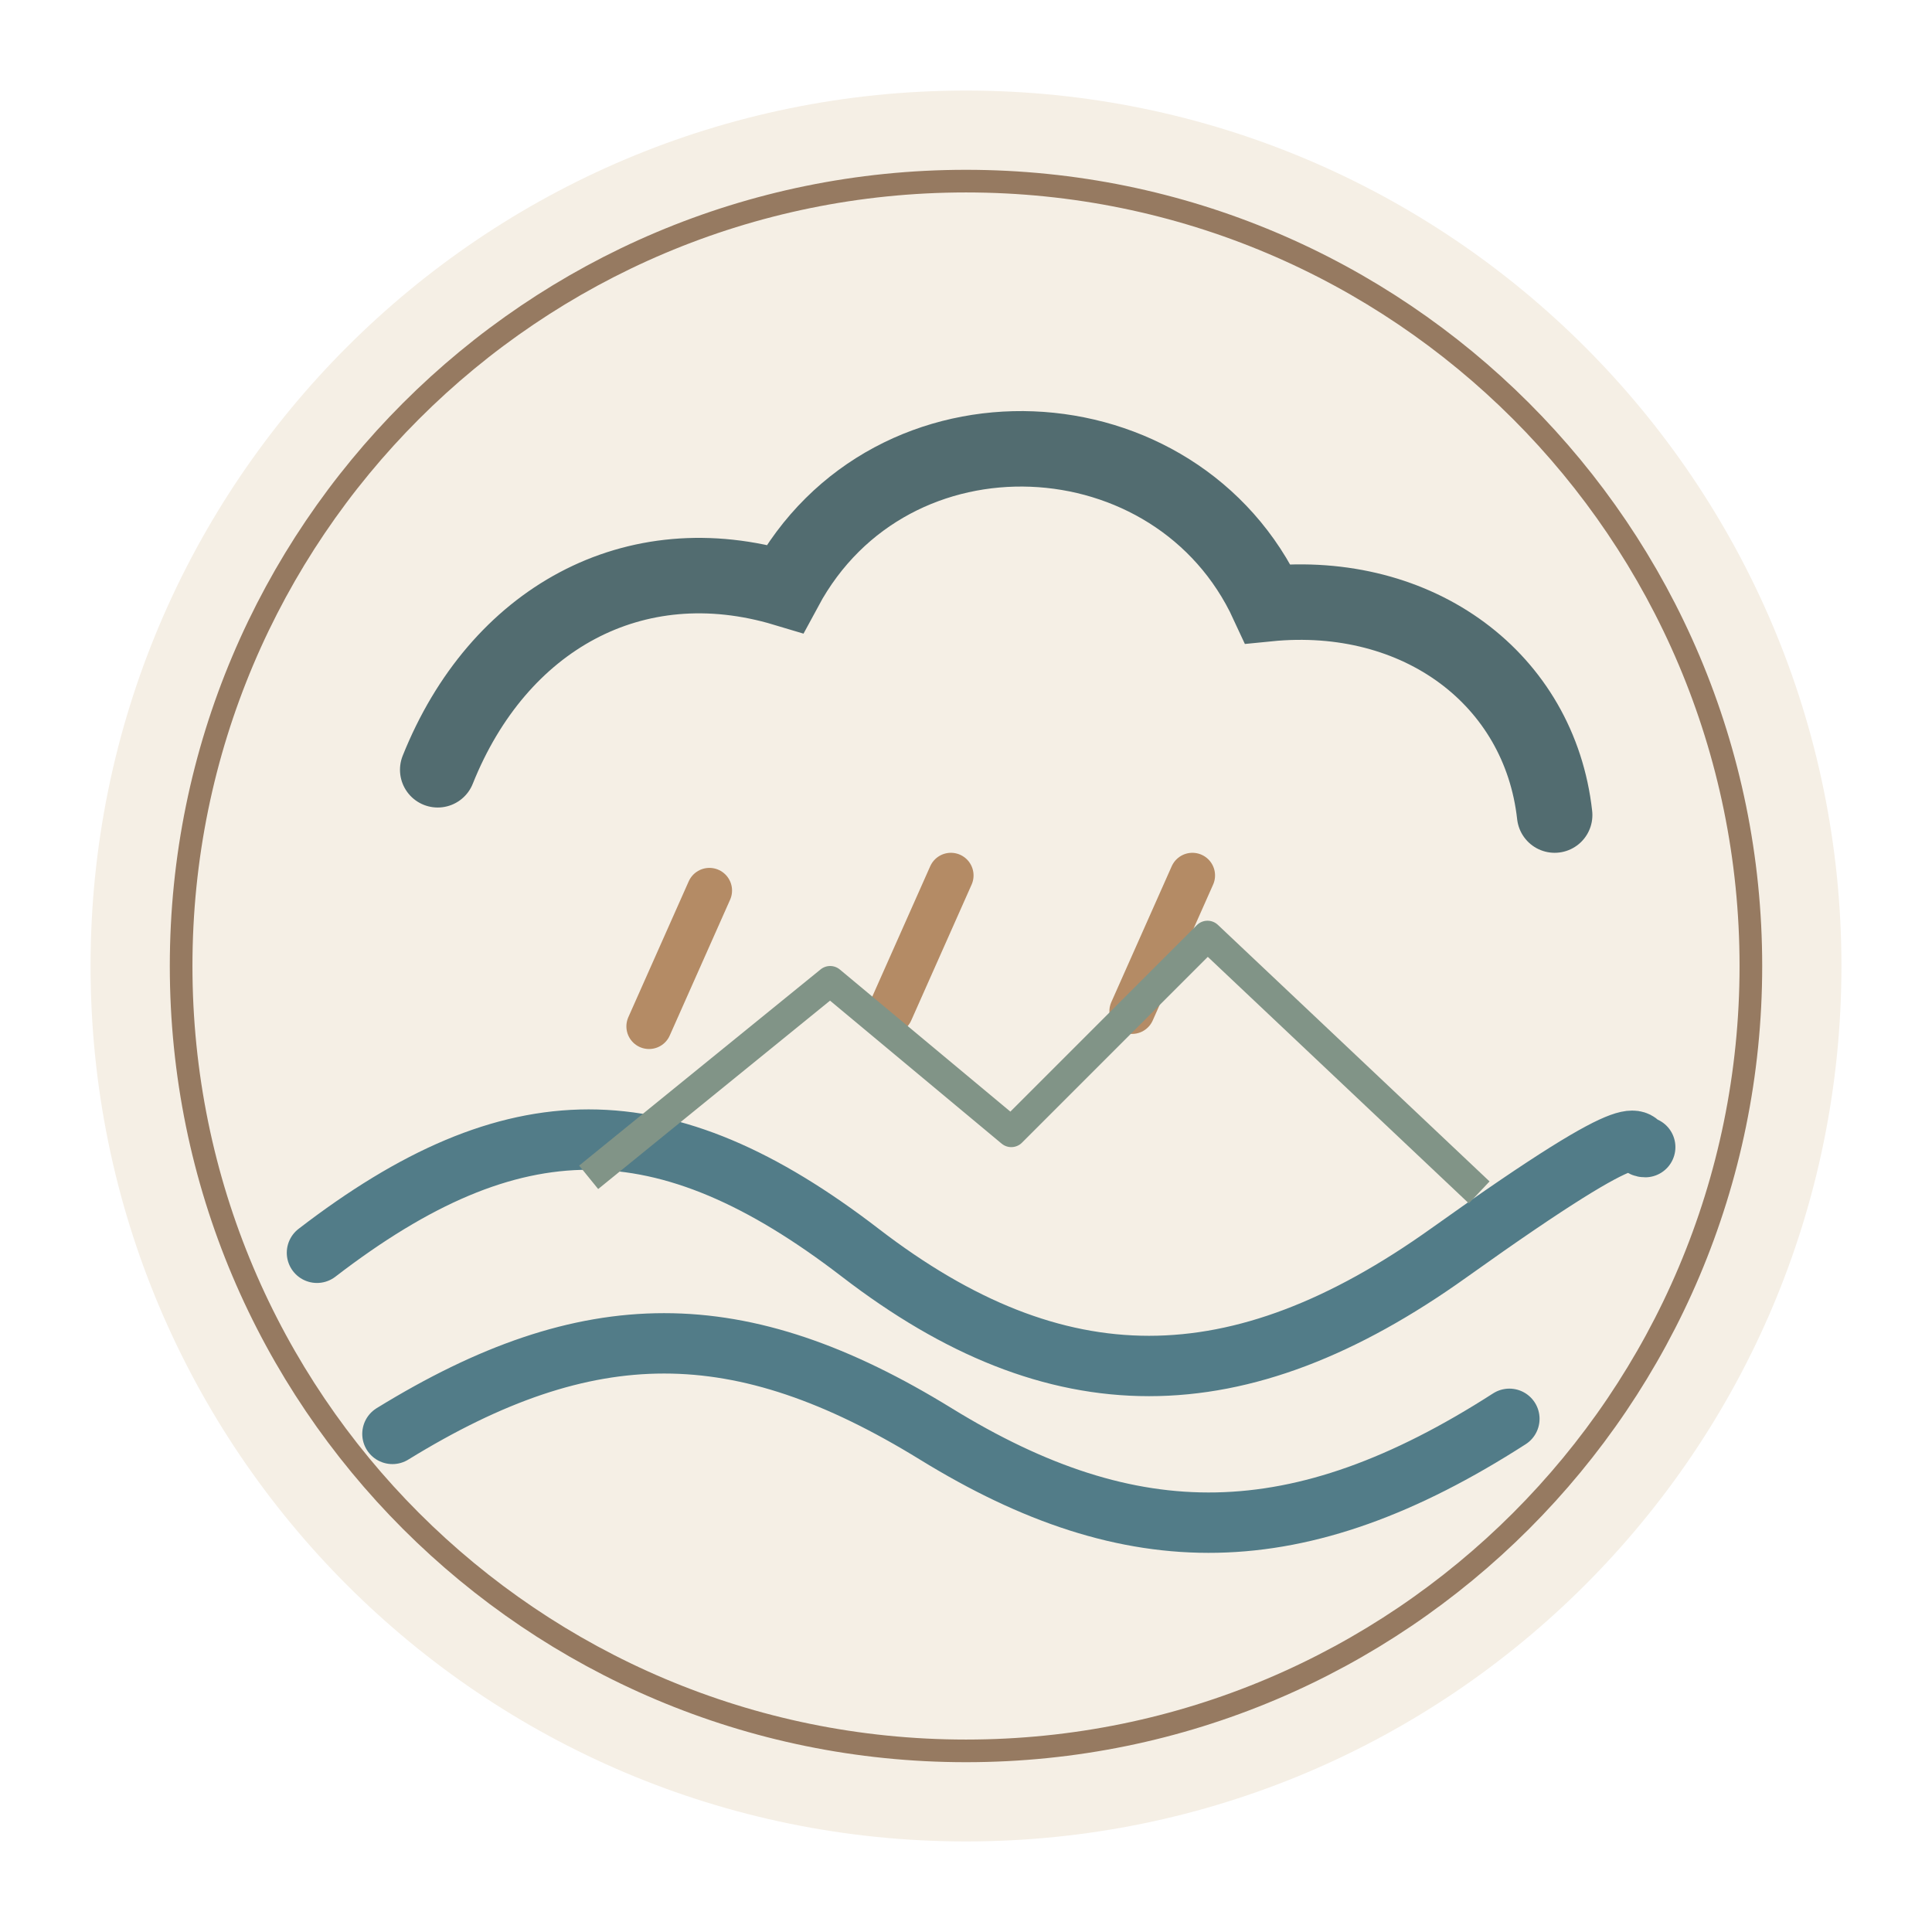
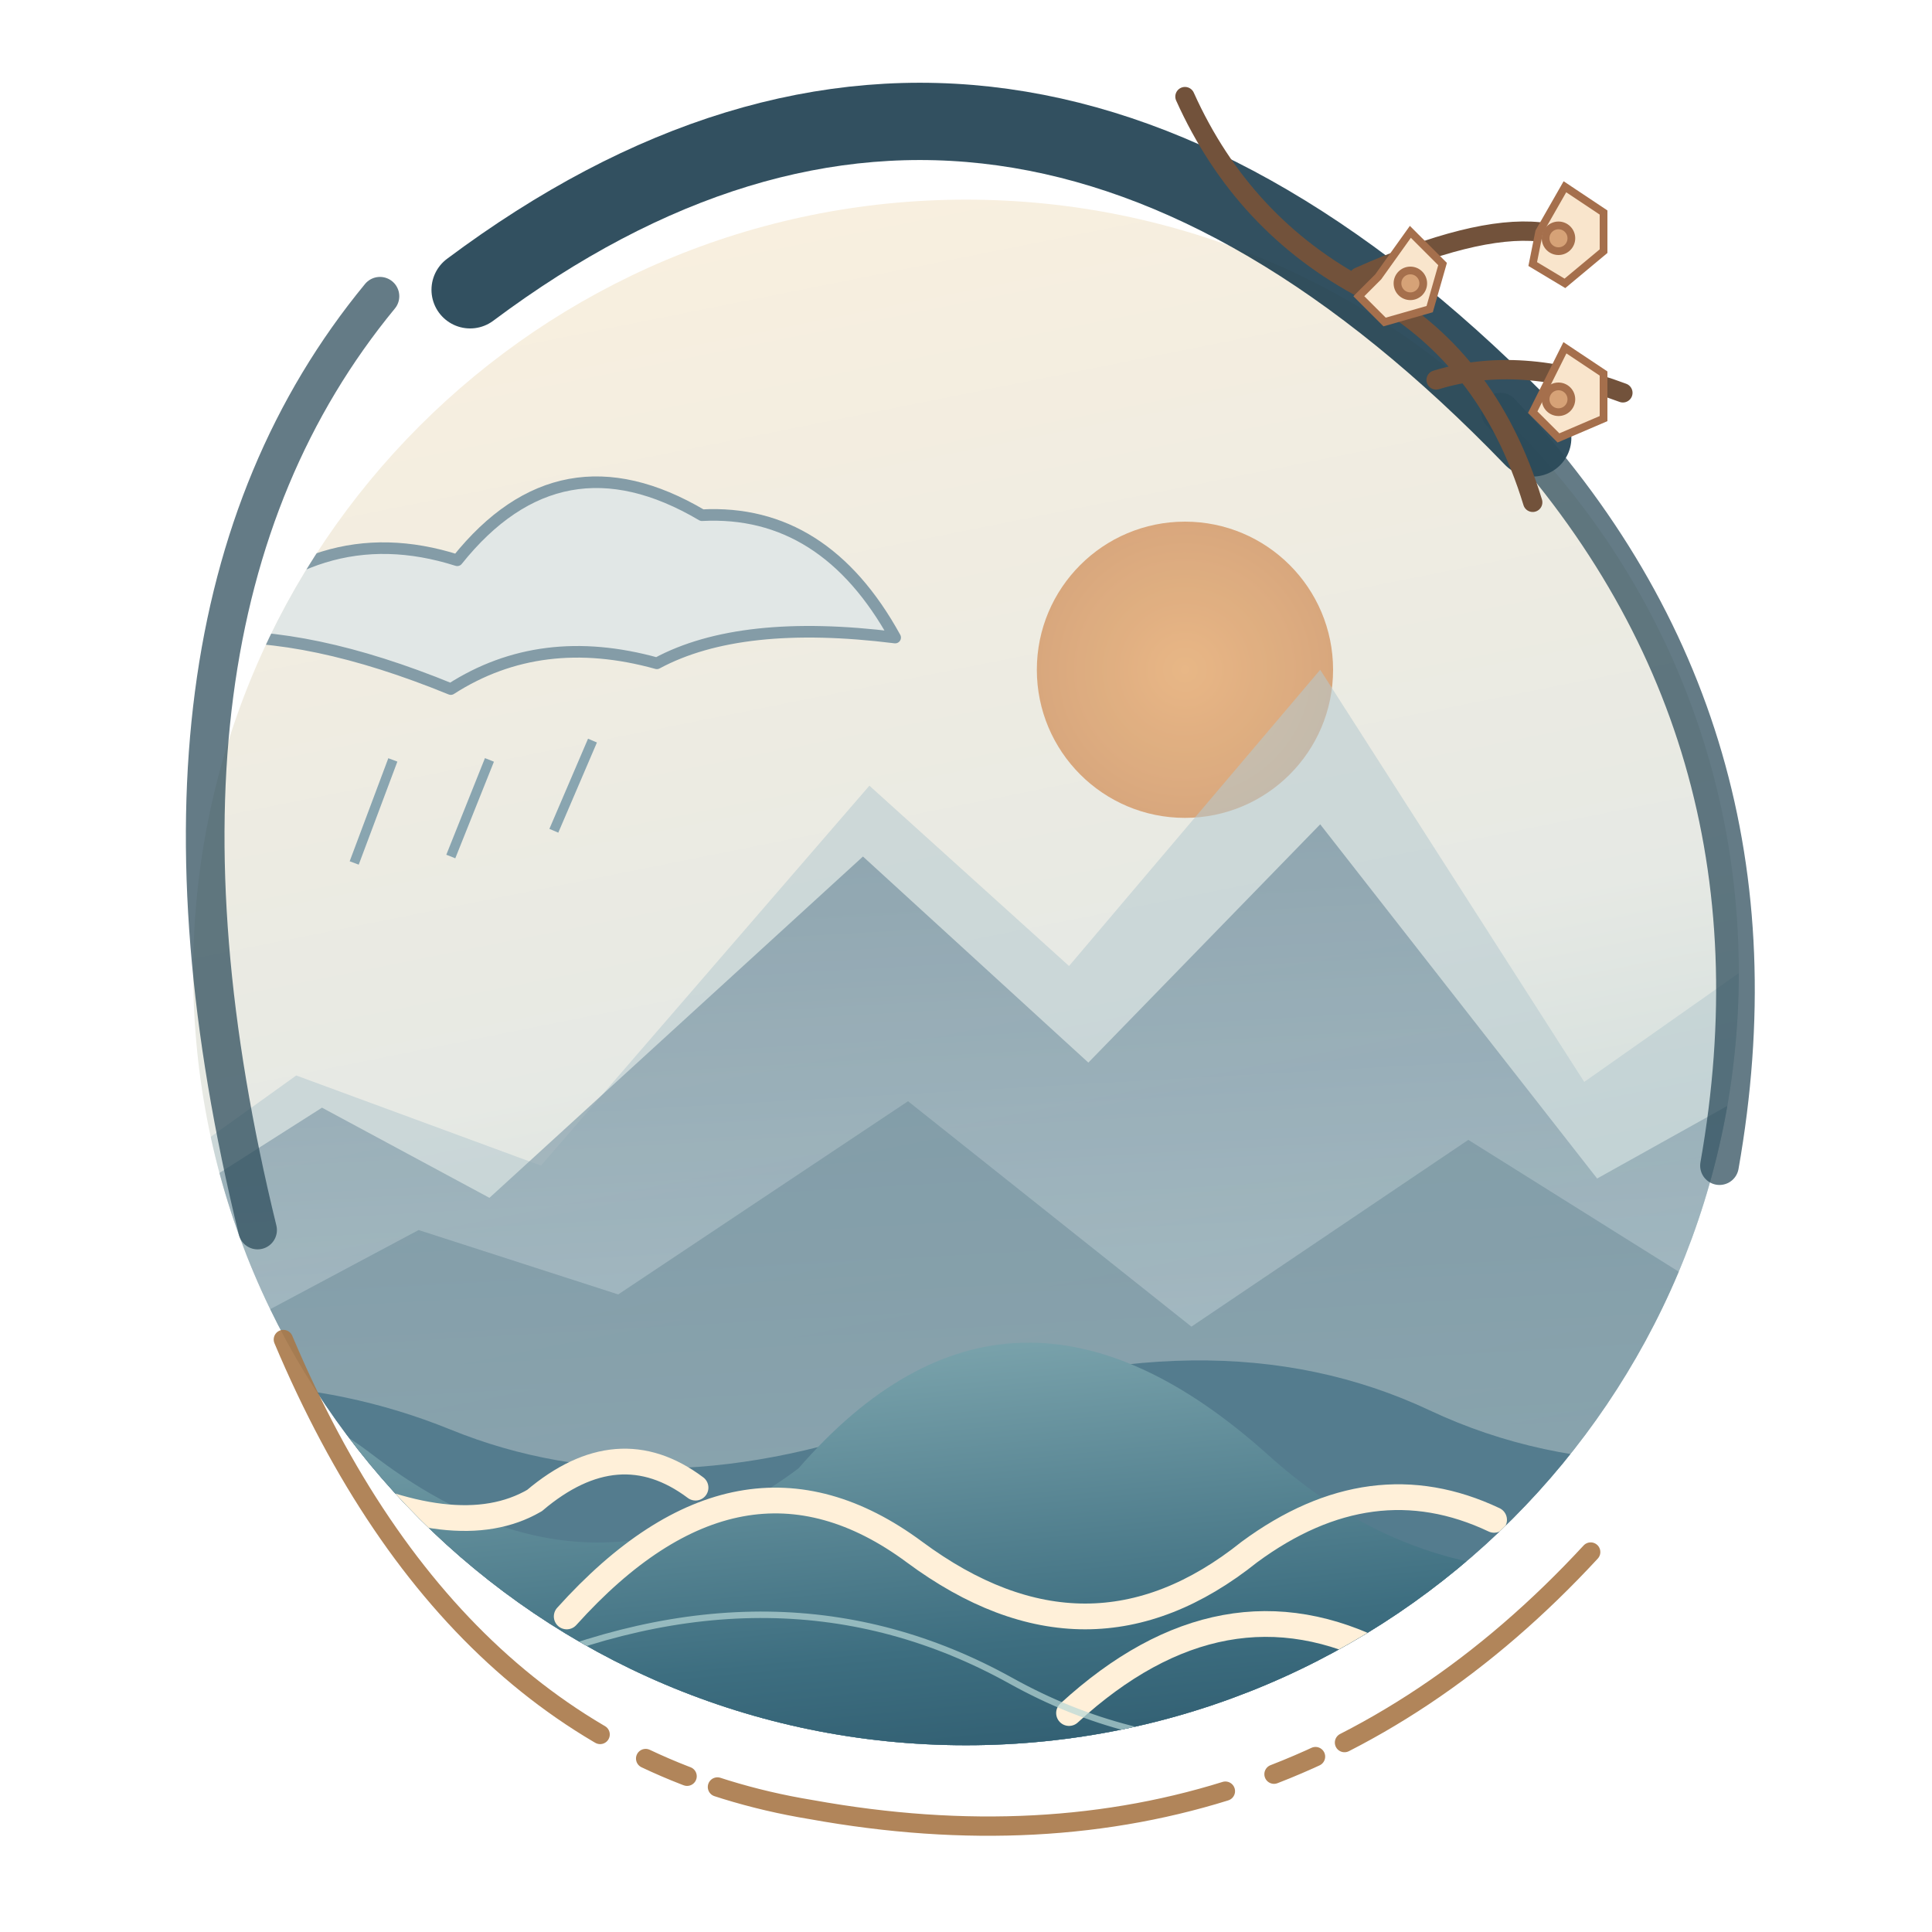
- <svg xmlns="http://www.w3.org/2000/svg" viewBox="0 0 128 128" role="img" aria-labelledby="title">
-   <circle cx="64" cy="64" r="58" fill="#f5efe5" />
-   <circle cx="64" cy="64" r="52" fill="none" stroke="#967a61" stroke-width="1.5" />
-   <path d="M29 51c4-10 13-15 23-12 7-13 26-12 32 1 10-1 18 5 19 14" fill="none" stroke="#526c70" stroke-width="5" stroke-linecap="round" />
-   <path d="m47 59-4 9m20-10-4 9m20-9-4 9" stroke="#b48b65" stroke-width="3" stroke-linecap="round" />
-   <path d="M21 83c13-10 23-10 36 0s25 10 39 0 12-7 13-7M26 95c13-8 23-8 36 0s24 8 38-1" fill="none" stroke="#527c88" stroke-width="4" stroke-linecap="round" />
-   <path d="M39 78 55 65l12 10 13-13 18 17" fill="none" stroke="#819487" stroke-width="2" stroke-linejoin="round" />
+ <svg xmlns="http://www.w3.org/2000/svg" viewBox="0 0 300 300" role="img" aria-labelledby="title desc">
+   <defs>
+     <linearGradient id="sea" x2=".25" y2="1">
+       <stop stop-color="#8db3b9" />
+       <stop offset=".5" stop-color="#3d6e80" />
+       <stop offset="1" stop-color="#163a50" />
+     </linearGradient>
+     <linearGradient id="sky" x2=".2" y2="1">
+       <stop stop-color="#fbf0de" />
+       <stop offset=".6" stop-color="#e6e9e4" />
+       <stop offset="1" stop-color="#bad0d2" />
+     </linearGradient>
+     <linearGradient id="mount" x2=".1" y2="1">
+       <stop stop-color="#748f9e" />
+       <stop offset="1" stop-color="#b8ccd2" />
+     </linearGradient>
+     <radialGradient id="sun">
+       <stop stop-color="#e8b17c" />
+       <stop offset="1" stop-color="#d6a072" />
+     </radialGradient>
+     <clipPath id="orb">
+       <circle cx="150" cy="151" r="120" />
+     </clipPath>
+   </defs>
+   <circle cx="150" cy="151" r="120" fill="url(#sky)" />
+   <g clip-path="url(#orb)">
+     <circle cx="184" cy="104" r="23" fill="url(#sun)" opacity=".9" />
+     <path d="M0 200 46 167 84 181 135 122 166 150 205 104 246 168 300 130V300H0Z" fill="#b5c9cf" opacity=".56" />
+     <path d="M-5 207 50 172 76 186 134 133 169 165 205 128 248 183 300 154V300H-5Z" fill="url(#mount)" opacity=".72" />
+     <path d="M-10 231 65 191 96 201 141 171 185 206 228 177 311 229V300H-10Z" fill="#708e9b" opacity=".56" />
+     <path d="M0 220q38-11 70 2t72-2q46-17 80-1t80 0v82H0Z" fill="#547c8e" />
+     <path d="M-5 240q29-40 63-14t66 2q33-38 73-2t100 0v100H-5Z" fill="url(#sea)" />
+     <g fill="none" stroke="#fff0d9" stroke-linecap="round" stroke-width="4">
+       <path d="M7 243q20-25 42-14t34 4q13-11 25-2" />
+       <path d="M88 251q27-30 54-10t52 0q19-14 38-5" />
+       <path d="M166 266q24-22 49-9t43 0" />
+     </g>
+     <g fill="none" stroke="#b8d7d6" stroke-linecap="round" opacity=".7">
+       <path d="M-5 258q40 21 83 2t79 1 80-1" />
+       <path d="M20 283q31-13 67 0t71 0 87 0" />
+     </g>
+     <path d="M32 99q17-19 39-12 16-20 38-7 19-1 30 19-24-3-37 4-18-5-32 4-22-9-38-8" fill="#e1e7e6" stroke="#849ca7" stroke-width="1.8" stroke-linejoin="round" />
+     <path d="M61 118l-6 16m21-16-6 15m22-18-6 14" stroke="#7093a4" stroke-width="1.5" opacity=".8" />
+   </g>
+   <path d="M73 45q83-62 165 23" fill="none" stroke="#17394b" stroke-width="12" stroke-linecap="round" opacity=".88" />
+   <path d="M233 64q46 49 34 117M40 191q-23-94 19-145" fill="none" stroke="#2a4a59" stroke-width="6" stroke-linecap="round" opacity=".73" />
+   <path d="M44 208q27 64 82 73 72 13 121-40" fill="none" stroke="#a87848" stroke-width="3" stroke-linecap="round" stroke-dasharray="80 8 7 5" opacity=".9" />
+   <g fill="none" stroke="#72523b" stroke-width="3" stroke-linecap="round">
+     <path d="M184 15q9 20 28 30t26 33" />
+     <path d="M211 43q18-8 28-7M223 59q13-4 29 2" />
+   </g>
+   <g fill="#f9e5cc" stroke="#a56f4c" stroke-width="1.2">
+     <path d="M214 43l5-7 5 5-2 7-7 2-4-4Z" />
+     <circle cx="219" cy="44" r="2" fill="#d6a277" />
+     <path d="M239 36l4-7 6 4v6l-6 5-5-3Z" />
+     <circle cx="242" cy="37" r="2" fill="#d6a277" />
+     <path d="M239 62l4-8 6 4v7l-7 3-4-4Z" />
+     <circle cx="242" cy="62" r="2" fill="#d6a277" />
+   </g>
</svg>
